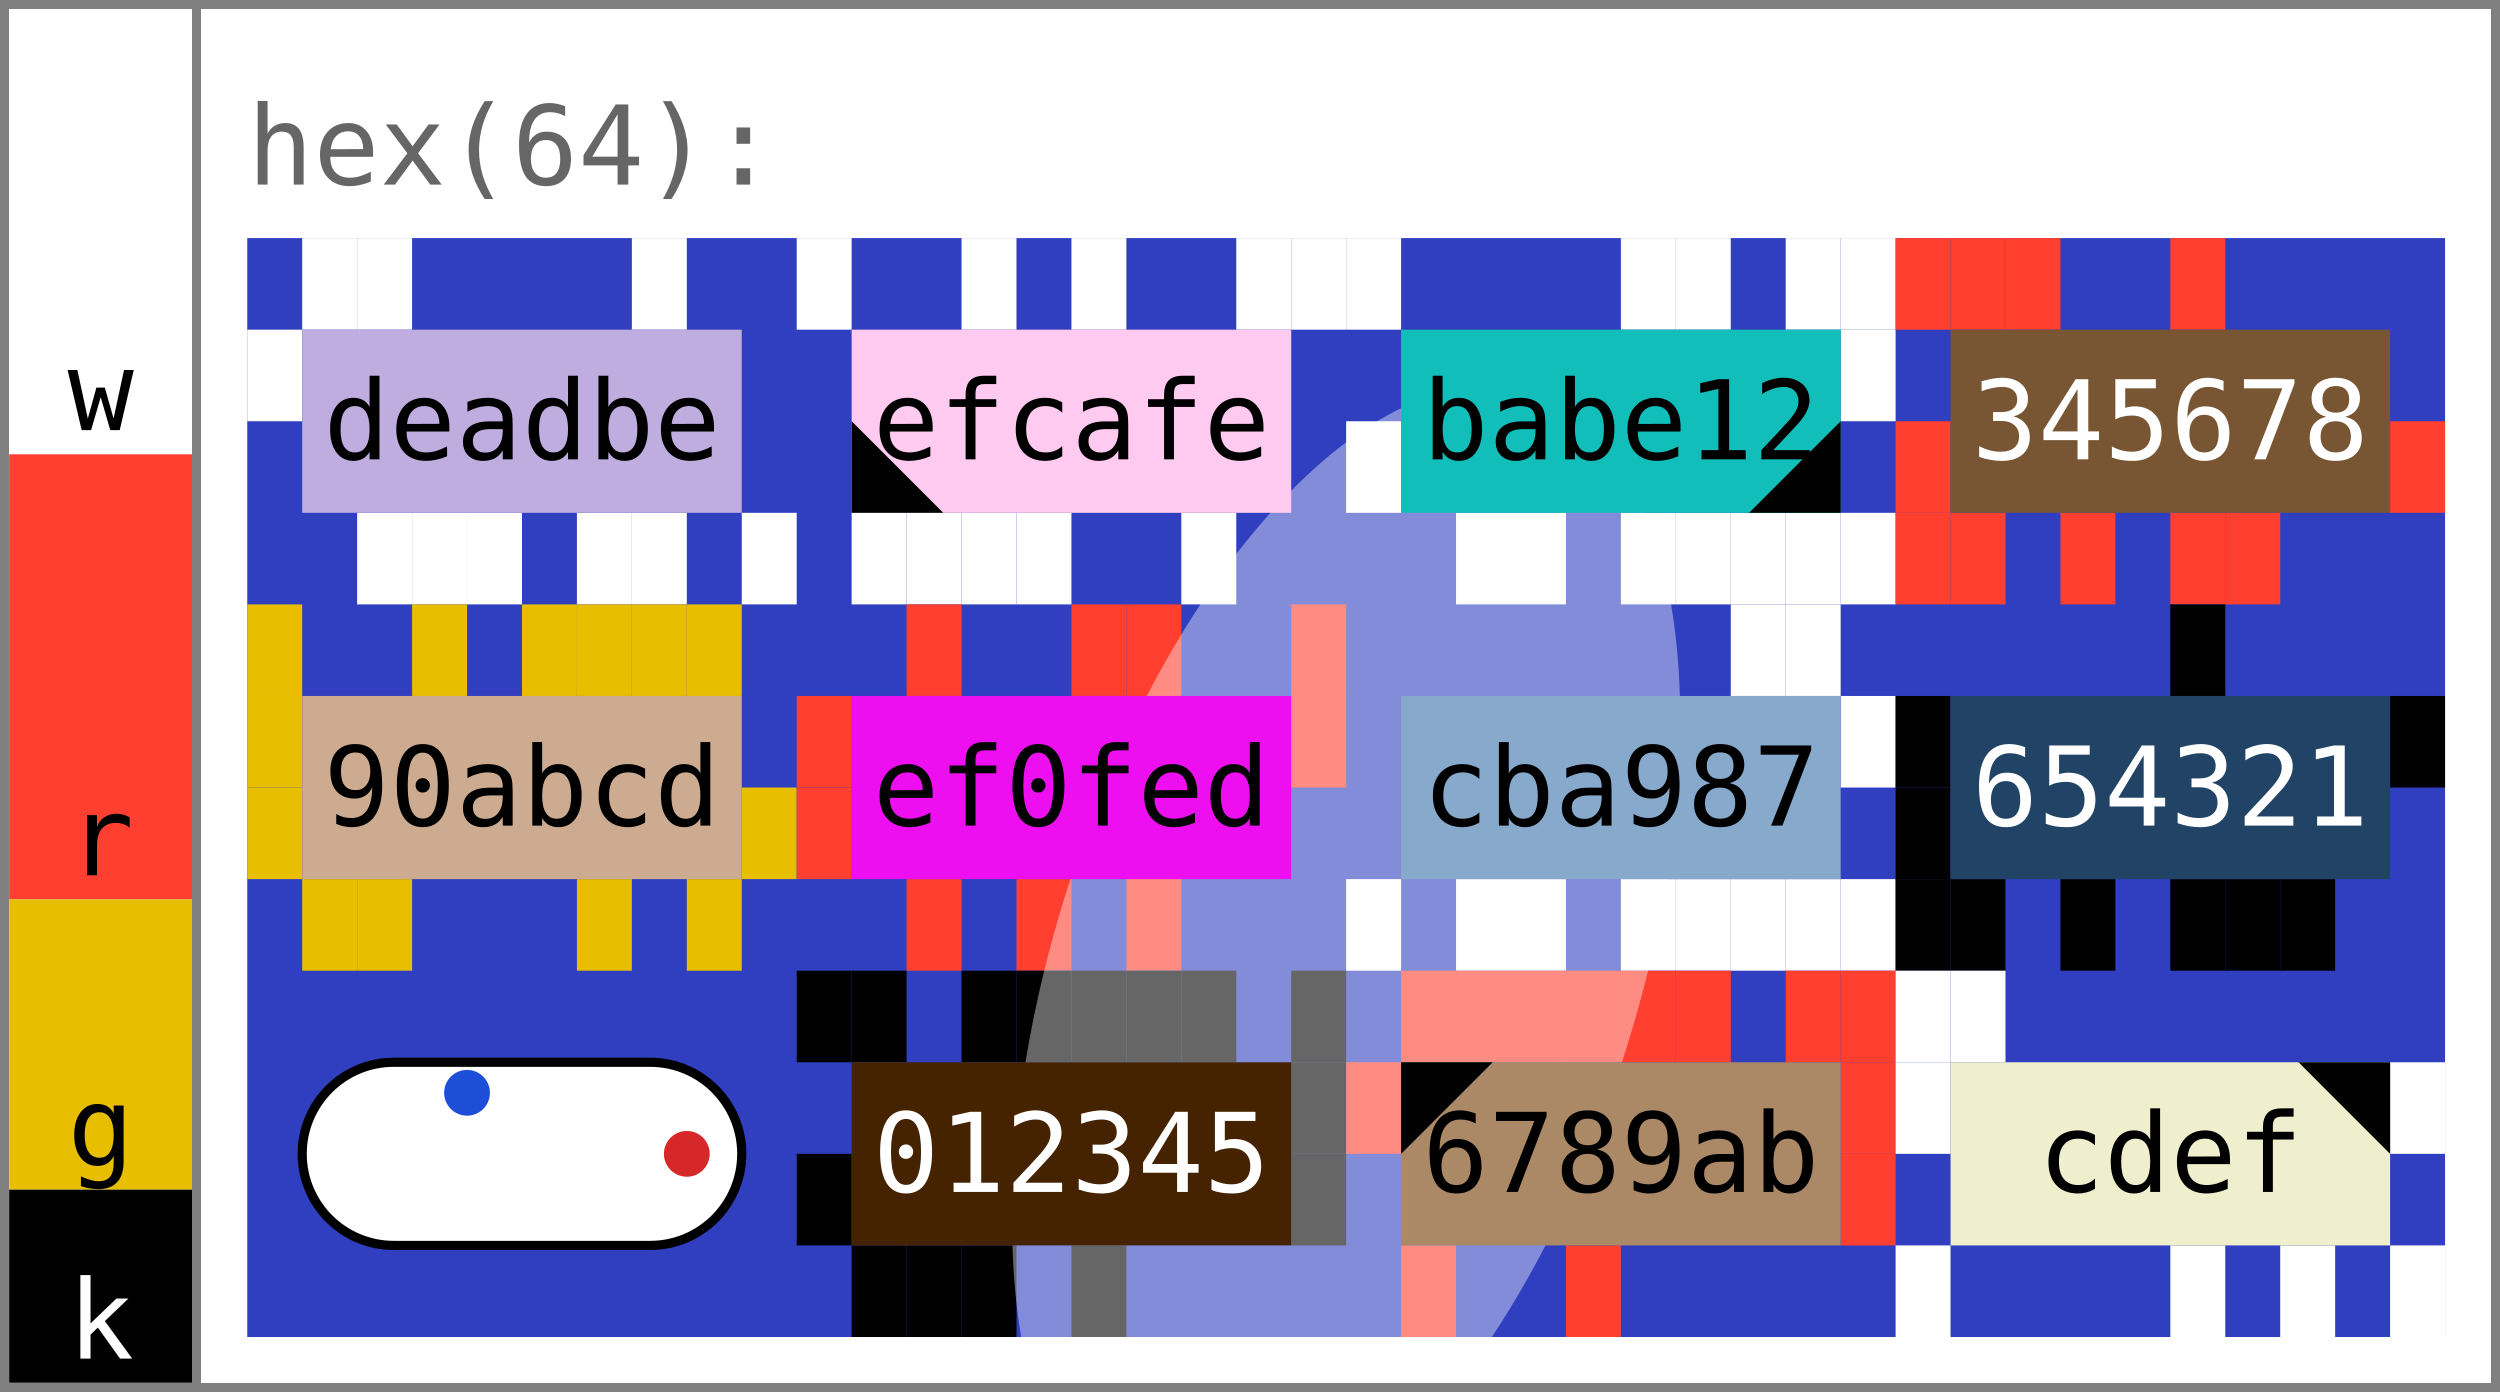
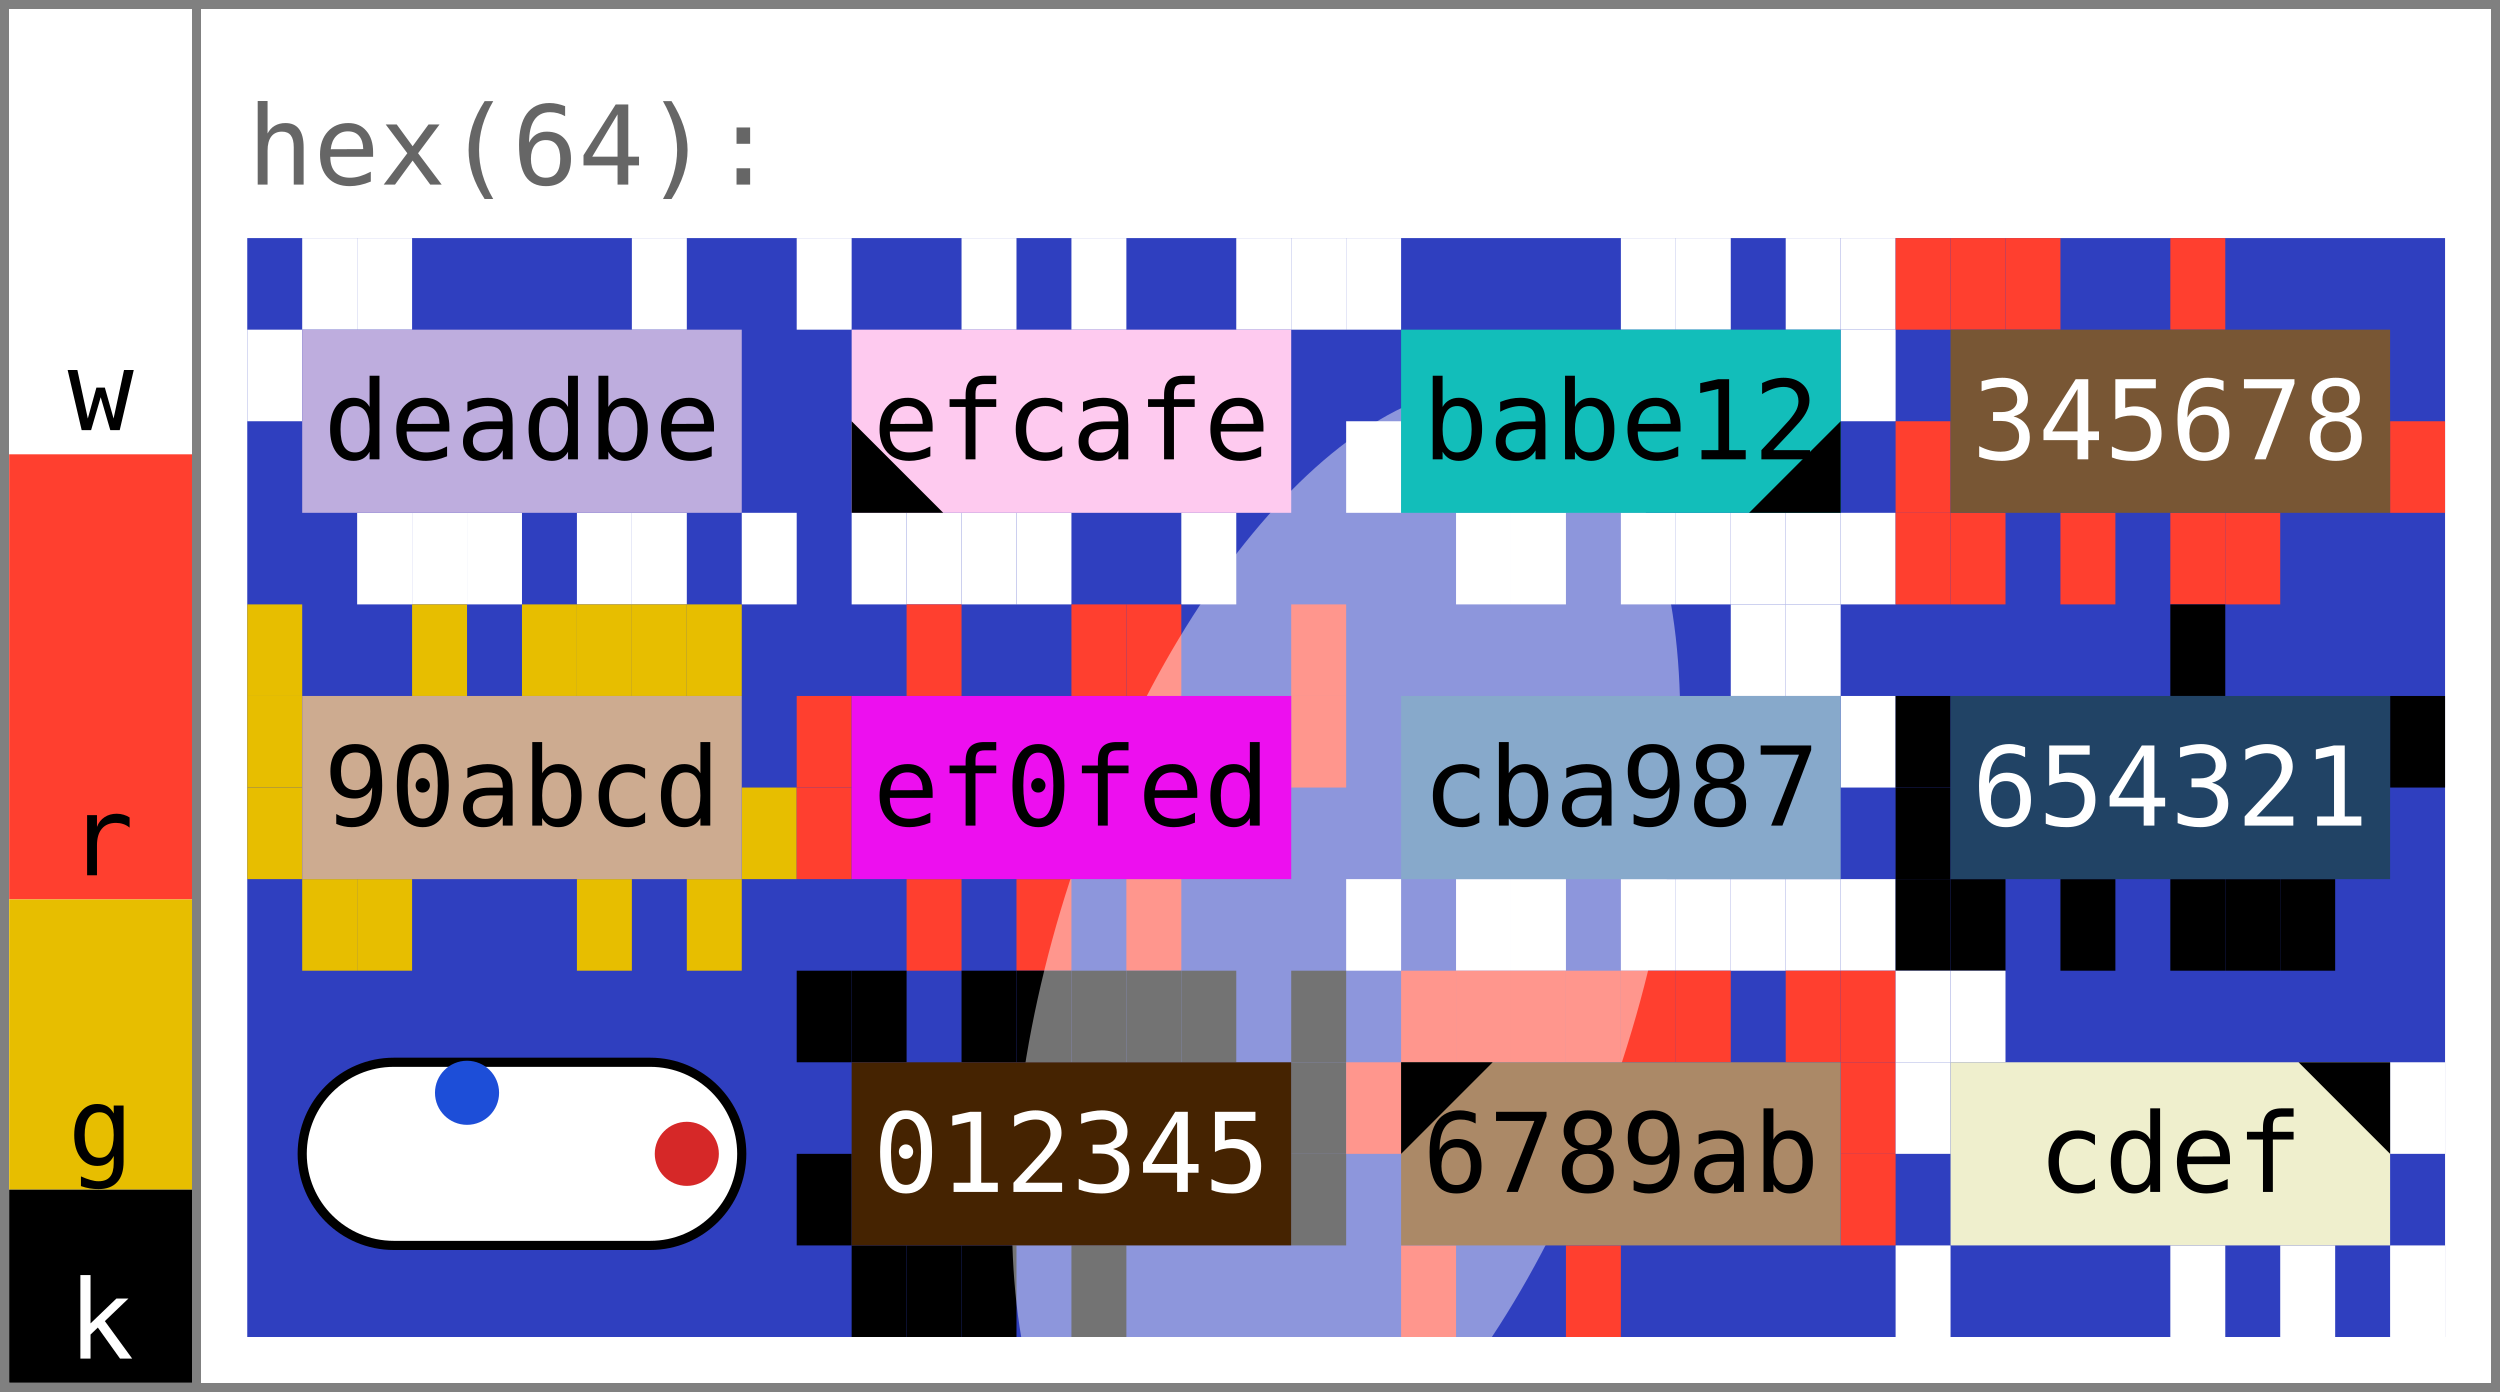
<svg xmlns="http://www.w3.org/2000/svg" width="273.0" height="152.0" viewBox="0 0 273.0 152.0" data-entviz-version="v6" data-entviz-lib="0.6.0" data-input-bytes="64" data-cols="4" data-rows="3">
  <defs>
    <clipPath id="grid-clip-8ed0861e43294df7-4x3">
      <rect x="27.0" y="26.0" width="240.0" height="120.0" />
    </clipPath>
  </defs>
  <rect x="0" y="0" width="273.0" height="152.0" fill="#ffffff" />
  <g data-channel="grid">
    <rect x="27.0" y="26.0" width="240.0" height="120.0" fill="#2f3fbf" />
    <g>
      <rect x="33.0" y="26.0" width="6.0" height="10.0" fill="#ffffff" />
      <rect x="39.0" y="26.0" width="6.0" height="10.0" fill="#ffffff" />
      <rect x="69.0" y="26.0" width="6.0" height="10.0" fill="#ffffff" />
      <rect x="81.0" y="56.0" width="6.0" height="10.0" fill="#ffffff" />
      <rect x="69.0" y="56.0" width="6.0" height="10.0" fill="#ffffff" />
      <rect x="63.0" y="56.0" width="6.0" height="10.0" fill="#ffffff" />
      <rect x="51.0" y="56.0" width="6.0" height="10.0" fill="#ffffff" />
      <rect x="45.0" y="56.0" width="6.0" height="10.0" fill="#ffffff" />
      <rect x="39.0" y="56.0" width="6.0" height="10.0" fill="#ffffff" />
      <rect x="27.0" y="36.0" width="6.0" height="10.0" fill="#ffffff" />
      <rect x="87.0" y="26.0" width="6.0" height="10.0" fill="#ffffff" />
      <rect x="105.0" y="26.0" width="6.0" height="10.0" fill="#ffffff" />
      <rect x="117.0" y="26.0" width="6.0" height="10.0" fill="#ffffff" />
      <rect x="135.0" y="26.0" width="6.0" height="10.0" fill="#ffffff" />
      <rect x="141.0" y="26.0" width="6.0" height="10.0" fill="#ffffff" />
      <rect x="129.0" y="56.0" width="6.0" height="10.0" fill="#ffffff" />
      <rect x="111.0" y="56.0" width="6.0" height="10.0" fill="#ffffff" />
      <rect x="105.0" y="56.0" width="6.0" height="10.0" fill="#ffffff" />
      <rect x="99.0" y="56.0" width="6.0" height="10.0" fill="#ffffff" />
      <rect x="93.0" y="56.0" width="6.0" height="10.0" fill="#ffffff" />
      <rect x="147.0" y="26.0" width="6.0" height="10.0" fill="#ffffff" />
      <rect x="177.0" y="26.0" width="6.0" height="10.0" fill="#ffffff" />
      <rect x="183.0" y="26.0" width="6.0" height="10.0" fill="#ffffff" />
      <rect x="195.0" y="26.0" width="6.0" height="10.0" fill="#ffffff" />
      <rect x="201.0" y="26.0" width="6.0" height="10.0" fill="#ffffff" />
      <rect x="201.0" y="36.0" width="6.0" height="10.0" fill="#ffffff" />
      <rect x="201.0" y="56.0" width="6.0" height="10.0" fill="#ffffff" />
      <rect x="195.0" y="56.0" width="6.0" height="10.0" fill="#ffffff" />
      <rect x="189.0" y="56.0" width="6.0" height="10.0" fill="#ffffff" />
      <rect x="183.0" y="56.0" width="6.0" height="10.0" fill="#ffffff" />
      <rect x="177.0" y="56.0" width="6.0" height="10.0" fill="#ffffff" />
      <rect x="165.0" y="56.0" width="6.0" height="10.0" fill="#ffffff" />
      <rect x="159.0" y="56.0" width="6.0" height="10.0" fill="#ffffff" />
      <rect x="147.0" y="46.0" width="6.0" height="10.0" fill="#ffffff" />
      <rect x="207.0" y="26.0" width="6.0" height="10.0" fill="#ff3f2f" />
      <rect x="213.0" y="26.0" width="6.0" height="10.0" fill="#ff3f2f" />
      <rect x="219.0" y="26.0" width="6.0" height="10.0" fill="#ff3f2f" />
      <rect x="237.0" y="26.0" width="6.0" height="10.0" fill="#ff3f2f" />
      <rect x="261.0" y="46.0" width="6.0" height="10.0" fill="#ff3f2f" />
      <rect x="243.0" y="56.0" width="6.0" height="10.0" fill="#ff3f2f" />
      <rect x="237.0" y="56.0" width="6.0" height="10.0" fill="#ff3f2f" />
      <rect x="225.0" y="56.0" width="6.0" height="10.0" fill="#ff3f2f" />
      <rect x="213.0" y="56.0" width="6.0" height="10.0" fill="#ff3f2f" />
      <rect x="207.0" y="56.0" width="6.0" height="10.0" fill="#ff3f2f" />
      <rect x="207.0" y="46.0" width="6.0" height="10.0" fill="#ff3f2f" />
      <rect x="27.0" y="66.0" width="6.0" height="10.0" fill="#e7be00" />
      <rect x="45.0" y="66.0" width="6.0" height="10.0" fill="#e7be00" />
      <rect x="57.0" y="66.0" width="6.0" height="10.0" fill="#e7be00" />
      <rect x="63.0" y="66.0" width="6.0" height="10.0" fill="#e7be00" />
      <rect x="69.0" y="66.0" width="6.0" height="10.0" fill="#e7be00" />
      <rect x="75.0" y="66.0" width="6.0" height="10.0" fill="#e7be00" />
      <rect x="81.0" y="86.0" width="6.0" height="10.0" fill="#e7be00" />
      <rect x="75.0" y="96.0" width="6.0" height="10.0" fill="#e7be00" />
      <rect x="63.0" y="96.0" width="6.0" height="10.0" fill="#e7be00" />
      <rect x="39.0" y="96.0" width="6.0" height="10.0" fill="#e7be00" />
      <rect x="33.0" y="96.0" width="6.0" height="10.0" fill="#e7be00" />
      <rect x="27.0" y="86.0" width="6.0" height="10.0" fill="#e7be00" />
      <rect x="27.0" y="76.0" width="6.0" height="10.0" fill="#e7be00" />
      <rect x="99.0" y="66.0" width="6.0" height="10.0" fill="#ff3f2f" />
      <rect x="117.0" y="66.0" width="6.0" height="10.0" fill="#ff3f2f" />
      <rect x="123.0" y="66.0" width="6.0" height="10.0" fill="#ff3f2f" />
      <rect x="141.0" y="66.0" width="6.0" height="10.0" fill="#ff3f2f" />
      <rect x="141.0" y="76.0" width="6.0" height="10.0" fill="#ff3f2f" />
      <rect x="123.0" y="96.0" width="6.0" height="10.0" fill="#ff3f2f" />
      <rect x="111.0" y="96.0" width="6.0" height="10.0" fill="#ff3f2f" />
      <rect x="99.0" y="96.0" width="6.0" height="10.0" fill="#ff3f2f" />
      <rect x="87.0" y="86.0" width="6.0" height="10.0" fill="#ff3f2f" />
      <rect x="87.0" y="76.0" width="6.0" height="10.0" fill="#ff3f2f" />
      <rect x="189.0" y="66.0" width="6.0" height="10.0" fill="#ffffff" />
      <rect x="195.0" y="66.0" width="6.0" height="10.0" fill="#ffffff" />
      <rect x="201.0" y="76.0" width="6.0" height="10.0" fill="#ffffff" />
      <rect x="201.0" y="96.0" width="6.0" height="10.0" fill="#ffffff" />
      <rect x="195.0" y="96.0" width="6.0" height="10.0" fill="#ffffff" />
      <rect x="189.0" y="96.0" width="6.0" height="10.0" fill="#ffffff" />
      <rect x="183.0" y="96.0" width="6.0" height="10.0" fill="#ffffff" />
      <rect x="177.0" y="96.0" width="6.0" height="10.0" fill="#ffffff" />
      <rect x="165.0" y="96.0" width="6.0" height="10.0" fill="#ffffff" />
      <rect x="159.0" y="96.0" width="6.0" height="10.0" fill="#ffffff" />
      <rect x="147.0" y="96.0" width="6.0" height="10.0" fill="#ffffff" />
      <rect x="237.0" y="66.0" width="6.0" height="10.0" fill="#000000" />
      <rect x="261.0" y="76.0" width="6.0" height="10.0" fill="#000000" />
      <rect x="249.0" y="96.0" width="6.0" height="10.0" fill="#000000" />
      <rect x="243.0" y="96.0" width="6.0" height="10.0" fill="#000000" />
      <rect x="237.0" y="96.0" width="6.0" height="10.0" fill="#000000" />
      <rect x="225.0" y="96.0" width="6.0" height="10.0" fill="#000000" />
      <rect x="213.0" y="96.0" width="6.0" height="10.0" fill="#000000" />
      <rect x="207.0" y="96.0" width="6.0" height="10.0" fill="#000000" />
      <rect x="207.0" y="86.0" width="6.0" height="10.0" fill="#000000" />
      <rect x="207.0" y="76.0" width="6.0" height="10.0" fill="#000000" />
      <rect x="87.0" y="106.0" width="6.0" height="10.0" fill="#000000" />
      <rect x="93.0" y="106.0" width="6.0" height="10.0" fill="#000000" />
      <rect x="105.0" y="106.0" width="6.0" height="10.0" fill="#000000" />
      <rect x="111.0" y="106.0" width="6.0" height="10.0" fill="#000000" />
      <rect x="117.0" y="106.0" width="6.0" height="10.0" fill="#000000" />
      <rect x="123.0" y="106.0" width="6.0" height="10.0" fill="#000000" />
      <rect x="129.0" y="106.0" width="6.0" height="10.0" fill="#000000" />
      <rect x="141.0" y="106.0" width="6.0" height="10.0" fill="#000000" />
      <rect x="141.0" y="116.0" width="6.0" height="10.0" fill="#000000" />
      <rect x="141.0" y="126.0" width="6.0" height="10.0" fill="#000000" />
      <rect x="117.0" y="136.0" width="6.0" height="10.0" fill="#000000" />
      <rect x="105.0" y="136.0" width="6.0" height="10.0" fill="#000000" />
      <rect x="99.0" y="136.0" width="6.0" height="10.0" fill="#000000" />
      <rect x="93.0" y="136.0" width="6.0" height="10.0" fill="#000000" />
      <rect x="87.0" y="126.0" width="6.0" height="10.0" fill="#000000" />
      <rect x="153.0" y="106.0" width="6.0" height="10.0" fill="#ff3f2f" />
      <rect x="159.0" y="106.0" width="6.0" height="10.0" fill="#ff3f2f" />
      <rect x="165.0" y="106.0" width="6.0" height="10.0" fill="#ff3f2f" />
      <rect x="171.0" y="106.0" width="6.0" height="10.0" fill="#ff3f2f" />
      <rect x="177.0" y="106.0" width="6.0" height="10.0" fill="#ff3f2f" />
      <rect x="183.0" y="106.0" width="6.0" height="10.0" fill="#ff3f2f" />
      <rect x="195.0" y="106.0" width="6.0" height="10.0" fill="#ff3f2f" />
      <rect x="201.0" y="106.0" width="6.0" height="10.0" fill="#ff3f2f" />
      <rect x="201.0" y="116.0" width="6.0" height="10.0" fill="#ff3f2f" />
      <rect x="201.0" y="126.0" width="6.0" height="10.0" fill="#ff3f2f" />
      <rect x="171.0" y="136.0" width="6.0" height="10.0" fill="#ff3f2f" />
      <rect x="153.0" y="136.0" width="6.0" height="10.0" fill="#ff3f2f" />
      <rect x="147.0" y="116.0" width="6.0" height="10.0" fill="#ff3f2f" />
      <rect x="207.0" y="106.0" width="6.0" height="10.0" fill="#ffffff" />
      <rect x="213.0" y="106.0" width="6.0" height="10.0" fill="#ffffff" />
      <rect x="261.0" y="116.0" width="6.0" height="10.0" fill="#ffffff" />
      <rect x="261.0" y="136.0" width="6.0" height="10.0" fill="#ffffff" />
      <rect x="249.0" y="136.0" width="6.0" height="10.0" fill="#ffffff" />
      <rect x="237.0" y="136.0" width="6.0" height="10.0" fill="#ffffff" />
      <rect x="207.0" y="136.0" width="6.0" height="10.0" fill="#ffffff" />
      <rect x="207.0" y="116.0" width="6.0" height="10.0" fill="#ffffff" />
    </g>
    <g clip-path="url(#grid-clip-8ed0861e43294df7-4x3)" data-channel="ellipse" data-ellipse-anchor-x="147.0" data-ellipse-anchor-y="106.0" data-ellipse-rx="66.3421434685374" data-ellipse-ry="31.728851224083105" data-ellipse-rotation-deg="108.0">
-       <ellipse cx="147.0" cy="106.0" rx="66.342" ry="31.729" transform="rotate(108.0 147.0 106.0)" fill="#ffffff" fill-opacity="0.4" />
+       <ellipse cx="147.0" cy="106.0" rx="66.342" ry="31.729" transform="rotate(108.0 147.0 106.0)" fill="#ffffff" fill-opacity="0.45" />
    </g>
    <g>
      <g data-channel="cell" data-cell-index="0" data-cell-row="0" data-cell-col="0">
        <rect x="33.0" y="36.0" width="48.0" height="20.0" fill="#beadde" />
        <text x="57.0" y="46.0" fill="#000000" style="font-family: &quot;JetBrains Mono&quot;, &quot;Menlo&quot;, &quot;Consolas&quot;, &quot;DejaVu Sans Mono&quot;, &quot;Liberation Mono&quot;, &quot;Roboto Mono&quot;, &quot;Noto Sans Mono&quot;, monospace; font-size: 12.0px;" text-anchor="middle" dominant-baseline="central">deadbe</text>
      </g>
      <g data-channel="cell" data-cell-index="1" data-cell-row="0" data-cell-col="1" data-cell-quartile="4">
        <rect x="93.0" y="36.0" width="48.0" height="20.0" fill="#fecaef" />
        <text x="117.0" y="46.0" fill="#000000" style="font-family: &quot;JetBrains Mono&quot;, &quot;Menlo&quot;, &quot;Consolas&quot;, &quot;DejaVu Sans Mono&quot;, &quot;Liberation Mono&quot;, &quot;Roboto Mono&quot;, &quot;Noto Sans Mono&quot;, monospace; font-size: 12.0px;" text-anchor="middle" dominant-baseline="central">efcafe</text>
        <polygon points="93.0,56.0 93.0,46.0 103.0,56.0" fill="#000000" />
      </g>
      <g data-channel="cell" data-cell-index="2" data-cell-row="0" data-cell-col="2" data-cell-quartile="3">
        <rect x="153.0" y="36.0" width="48.0" height="20.0" fill="#12beba" />
        <text x="177.0" y="46.0" fill="#000000" style="font-family: &quot;JetBrains Mono&quot;, &quot;Menlo&quot;, &quot;Consolas&quot;, &quot;DejaVu Sans Mono&quot;, &quot;Liberation Mono&quot;, &quot;Roboto Mono&quot;, &quot;Noto Sans Mono&quot;, monospace; font-size: 12.0px;" text-anchor="middle" dominant-baseline="central">babe12</text>
        <polygon points="201.0,56.0 201.0,46.0 191.0,56.0" fill="#000000" />
      </g>
      <g data-channel="cell" data-cell-index="3" data-cell-row="0" data-cell-col="3">
        <rect x="213.0" y="36.0" width="48.0" height="20.0" fill="#785634" />
        <text x="237.0" y="46.0" fill="#ffffff" style="font-family: &quot;JetBrains Mono&quot;, &quot;Menlo&quot;, &quot;Consolas&quot;, &quot;DejaVu Sans Mono&quot;, &quot;Liberation Mono&quot;, &quot;Roboto Mono&quot;, &quot;Noto Sans Mono&quot;, monospace; font-size: 12.0px;" text-anchor="middle" dominant-baseline="central">345678</text>
      </g>
      <g data-channel="cell" data-cell-index="4" data-cell-row="1" data-cell-col="0">
        <rect x="33.0" y="76.0" width="48.0" height="20.0" fill="#cdab90" />
        <text x="57.0" y="86.0" fill="#000000" style="font-family: &quot;JetBrains Mono&quot;, &quot;Menlo&quot;, &quot;Consolas&quot;, &quot;DejaVu Sans Mono&quot;, &quot;Liberation Mono&quot;, &quot;Roboto Mono&quot;, &quot;Noto Sans Mono&quot;, monospace; font-size: 12.0px;" text-anchor="middle" dominant-baseline="central">90abcd</text>
      </g>
      <g data-channel="cell" data-cell-index="5" data-cell-row="1" data-cell-col="1">
        <rect x="93.0" y="76.0" width="48.0" height="20.0" fill="#ed0fef" />
        <text x="117.0" y="86.0" fill="#000000" style="font-family: &quot;JetBrains Mono&quot;, &quot;Menlo&quot;, &quot;Consolas&quot;, &quot;DejaVu Sans Mono&quot;, &quot;Liberation Mono&quot;, &quot;Roboto Mono&quot;, &quot;Noto Sans Mono&quot;, monospace; font-size: 12.0px;" text-anchor="middle" dominant-baseline="central">ef0fed</text>
      </g>
      <g data-channel="cell" data-cell-index="6" data-cell-row="1" data-cell-col="2">
        <rect x="153.0" y="76.0" width="48.0" height="20.0" fill="#87a9cb" />
        <text x="177.0" y="86.0" fill="#000000" style="font-family: &quot;JetBrains Mono&quot;, &quot;Menlo&quot;, &quot;Consolas&quot;, &quot;DejaVu Sans Mono&quot;, &quot;Liberation Mono&quot;, &quot;Roboto Mono&quot;, &quot;Noto Sans Mono&quot;, monospace; font-size: 12.0px;" text-anchor="middle" dominant-baseline="central">cba987</text>
      </g>
      <g data-channel="cell" data-cell-index="7" data-cell-row="1" data-cell-col="3">
        <rect x="213.0" y="76.0" width="48.0" height="20.0" fill="#214365" />
        <text x="237.0" y="86.0" fill="#ffffff" style="font-family: &quot;JetBrains Mono&quot;, &quot;Menlo&quot;, &quot;Consolas&quot;, &quot;DejaVu Sans Mono&quot;, &quot;Liberation Mono&quot;, &quot;Roboto Mono&quot;, &quot;Noto Sans Mono&quot;, monospace; font-size: 12.0px;" text-anchor="middle" dominant-baseline="central">654321</text>
      </g>
      <g data-channel="cell" data-cell-index="8" data-cell-row="2" data-cell-col="0" data-cell-blank="true" data-cell-blank-map="true">
        <rect x="33.0" y="116.0" width="48.0" height="20.0" rx="10.0" ry="10.0" fill="#ffffff" stroke="#000000" stroke-width="1" />
-         <circle cx="75.0" cy="126.0" r="2.5" fill="#d62828" data-blank-map-max="true" />
-         <circle cx="51.0" cy="119.333" r="2.5" fill="#1d4ed8" data-blank-map-min="true" />
+         <circle cx="75.0" cy="126.0" r="3.5" fill="#d62828" data-blank-map-max="true" />
+         <circle cx="51.0" cy="119.333" r="3.5" fill="#1d4ed8" data-blank-map-min="true" />
      </g>
      <g data-channel="cell" data-cell-index="9" data-cell-row="2" data-cell-col="1">
        <rect x="93.0" y="116.0" width="48.0" height="20.0" fill="#452301" />
        <text x="117.0" y="126.0" fill="#ffffff" style="font-family: &quot;JetBrains Mono&quot;, &quot;Menlo&quot;, &quot;Consolas&quot;, &quot;DejaVu Sans Mono&quot;, &quot;Liberation Mono&quot;, &quot;Roboto Mono&quot;, &quot;Noto Sans Mono&quot;, monospace; font-size: 12.0px;" text-anchor="middle" dominant-baseline="central">012345</text>
      </g>
      <g data-channel="cell" data-cell-index="10" data-cell-row="2" data-cell-col="2" data-cell-quartile="1">
        <rect x="153.0" y="116.0" width="48.0" height="20.0" fill="#ab8967" />
        <text x="177.0" y="126.0" fill="#000000" style="font-family: &quot;JetBrains Mono&quot;, &quot;Menlo&quot;, &quot;Consolas&quot;, &quot;DejaVu Sans Mono&quot;, &quot;Liberation Mono&quot;, &quot;Roboto Mono&quot;, &quot;Noto Sans Mono&quot;, monospace; font-size: 12.0px;" text-anchor="middle" dominant-baseline="central">6789ab</text>
        <polygon points="153.0,116.0 163.0,116.0 153.0,126.0" fill="#000000" />
      </g>
      <g data-channel="cell" data-cell-index="11" data-cell-row="2" data-cell-col="3" data-cell-quartile="2">
        <rect x="213.0" y="116.0" width="48.0" height="20.0" fill="#efefcd" />
        <text x="237.0" y="126.0" fill="#000000" style="font-family: &quot;JetBrains Mono&quot;, &quot;Menlo&quot;, &quot;Consolas&quot;, &quot;DejaVu Sans Mono&quot;, &quot;Liberation Mono&quot;, &quot;Roboto Mono&quot;, &quot;Noto Sans Mono&quot;, monospace; font-size: 12.0px;" text-anchor="middle" dominant-baseline="central">cdef</text>
        <polygon points="261.0,116.0 251.0,116.0 261.0,126.0" fill="#000000" />
      </g>
    </g>
  </g>
  <g data-channel="color-bar">
    <g data-color-bar-rank="0" data-color-bar-band="W">
      <rect x="1" y="1" width="20.0" height="48.611" fill="#ffffff" />
      <text x="11.0" y="46.971" fill="#000000" style="font-family: &quot;JetBrains Mono&quot;, &quot;Menlo&quot;, &quot;Consolas&quot;, &quot;DejaVu Sans Mono&quot;, &quot;Liberation Mono&quot;, &quot;Roboto Mono&quot;, &quot;Noto Sans Mono&quot;, monospace; font-size: 12.0px;" text-anchor="middle" data-color-bar-letter="true">w</text>
    </g>
    <g data-color-bar-rank="1" data-color-bar-band="R">
      <rect x="1" y="49.611" width="20.0" height="48.611" fill="#ff3f2f" />
      <text x="11.0" y="95.581" fill="#000000" style="font-family: &quot;JetBrains Mono&quot;, &quot;Menlo&quot;, &quot;Consolas&quot;, &quot;DejaVu Sans Mono&quot;, &quot;Liberation Mono&quot;, &quot;Roboto Mono&quot;, &quot;Noto Sans Mono&quot;, monospace; font-size: 12.0px;" text-anchor="middle" data-color-bar-letter="true">r</text>
    </g>
    <g data-color-bar-rank="2" data-color-bar-band="G">
      <rect x="1" y="98.221" width="20.0" height="31.688" fill="#e7be00" />
      <text x="11.0" y="127.27" fill="#000000" style="font-family: &quot;JetBrains Mono&quot;, &quot;Menlo&quot;, &quot;Consolas&quot;, &quot;DejaVu Sans Mono&quot;, &quot;Liberation Mono&quot;, &quot;Roboto Mono&quot;, &quot;Noto Sans Mono&quot;, monospace; font-size: 12.0px;" text-anchor="middle" data-color-bar-letter="true">g</text>
    </g>
    <g data-color-bar-rank="3" data-color-bar-band="K">
      <rect x="1" y="129.91" width="20.0" height="21.09" fill="#000000" />
      <text x="11.0" y="148.36" fill="#ffffff" style="font-family: &quot;JetBrains Mono&quot;, &quot;Menlo&quot;, &quot;Consolas&quot;, &quot;DejaVu Sans Mono&quot;, &quot;Liberation Mono&quot;, &quot;Roboto Mono&quot;, &quot;Noto Sans Mono&quot;, monospace; font-size: 12.0px;" text-anchor="middle" data-color-bar-letter="true">k</text>
    </g>
  </g>
  <g data-channel="label-top">
    <text x="27.0" y="16.0" fill="#666666" style="font-family: &quot;JetBrains Mono&quot;, &quot;Menlo&quot;, &quot;Consolas&quot;, &quot;DejaVu Sans Mono&quot;, &quot;Liberation Mono&quot;, &quot;Roboto Mono&quot;, &quot;Noto Sans Mono&quot;, monospace; font-size: 12.0px;" dominant-baseline="central">hex(64):</text>
  </g>
  <line x1="0" y1="0.5" x2="273.0" y2="0.5" stroke="#808080" stroke-width="1" shape-rendering="crispEdges" />
  <line x1="272.5" y1="0" x2="272.5" y2="152.0" stroke="#808080" stroke-width="1" shape-rendering="crispEdges" />
  <line x1="0" y1="151.5" x2="273.0" y2="151.5" stroke="#808080" stroke-width="1" shape-rendering="crispEdges" />
  <line x1="0.5" y1="0" x2="0.5" y2="152.0" stroke="#808080" stroke-width="1" shape-rendering="crispEdges" />
  <line x1="21.5" y1="0" x2="21.5" y2="152.0" stroke="#808080" stroke-width="1" shape-rendering="crispEdges" />
</svg>
